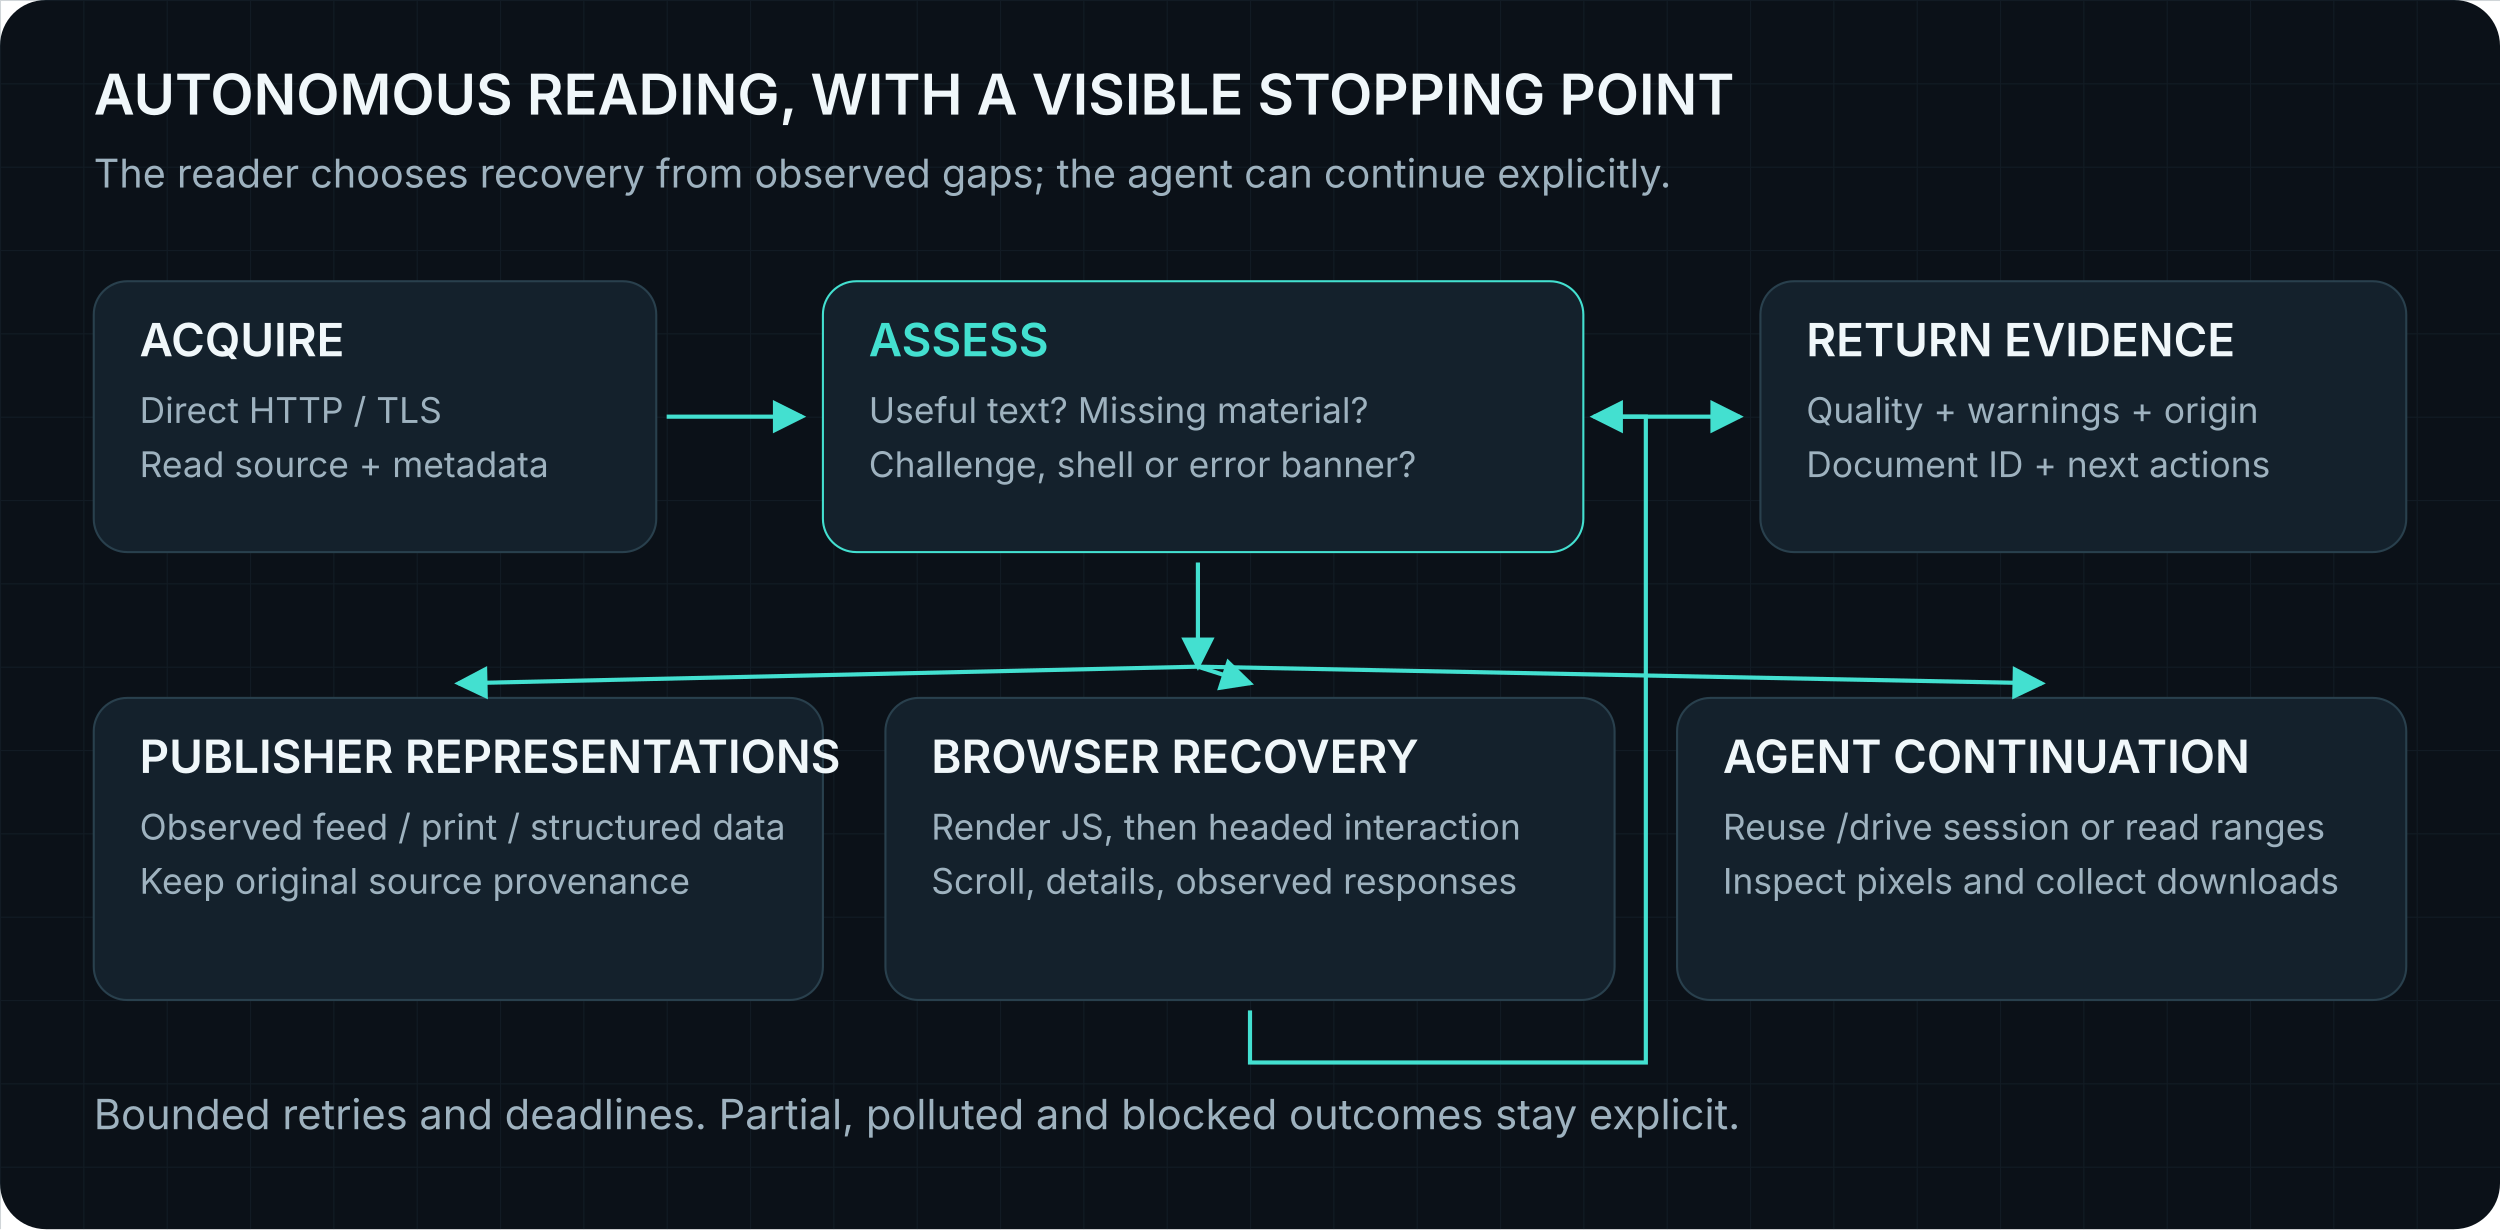
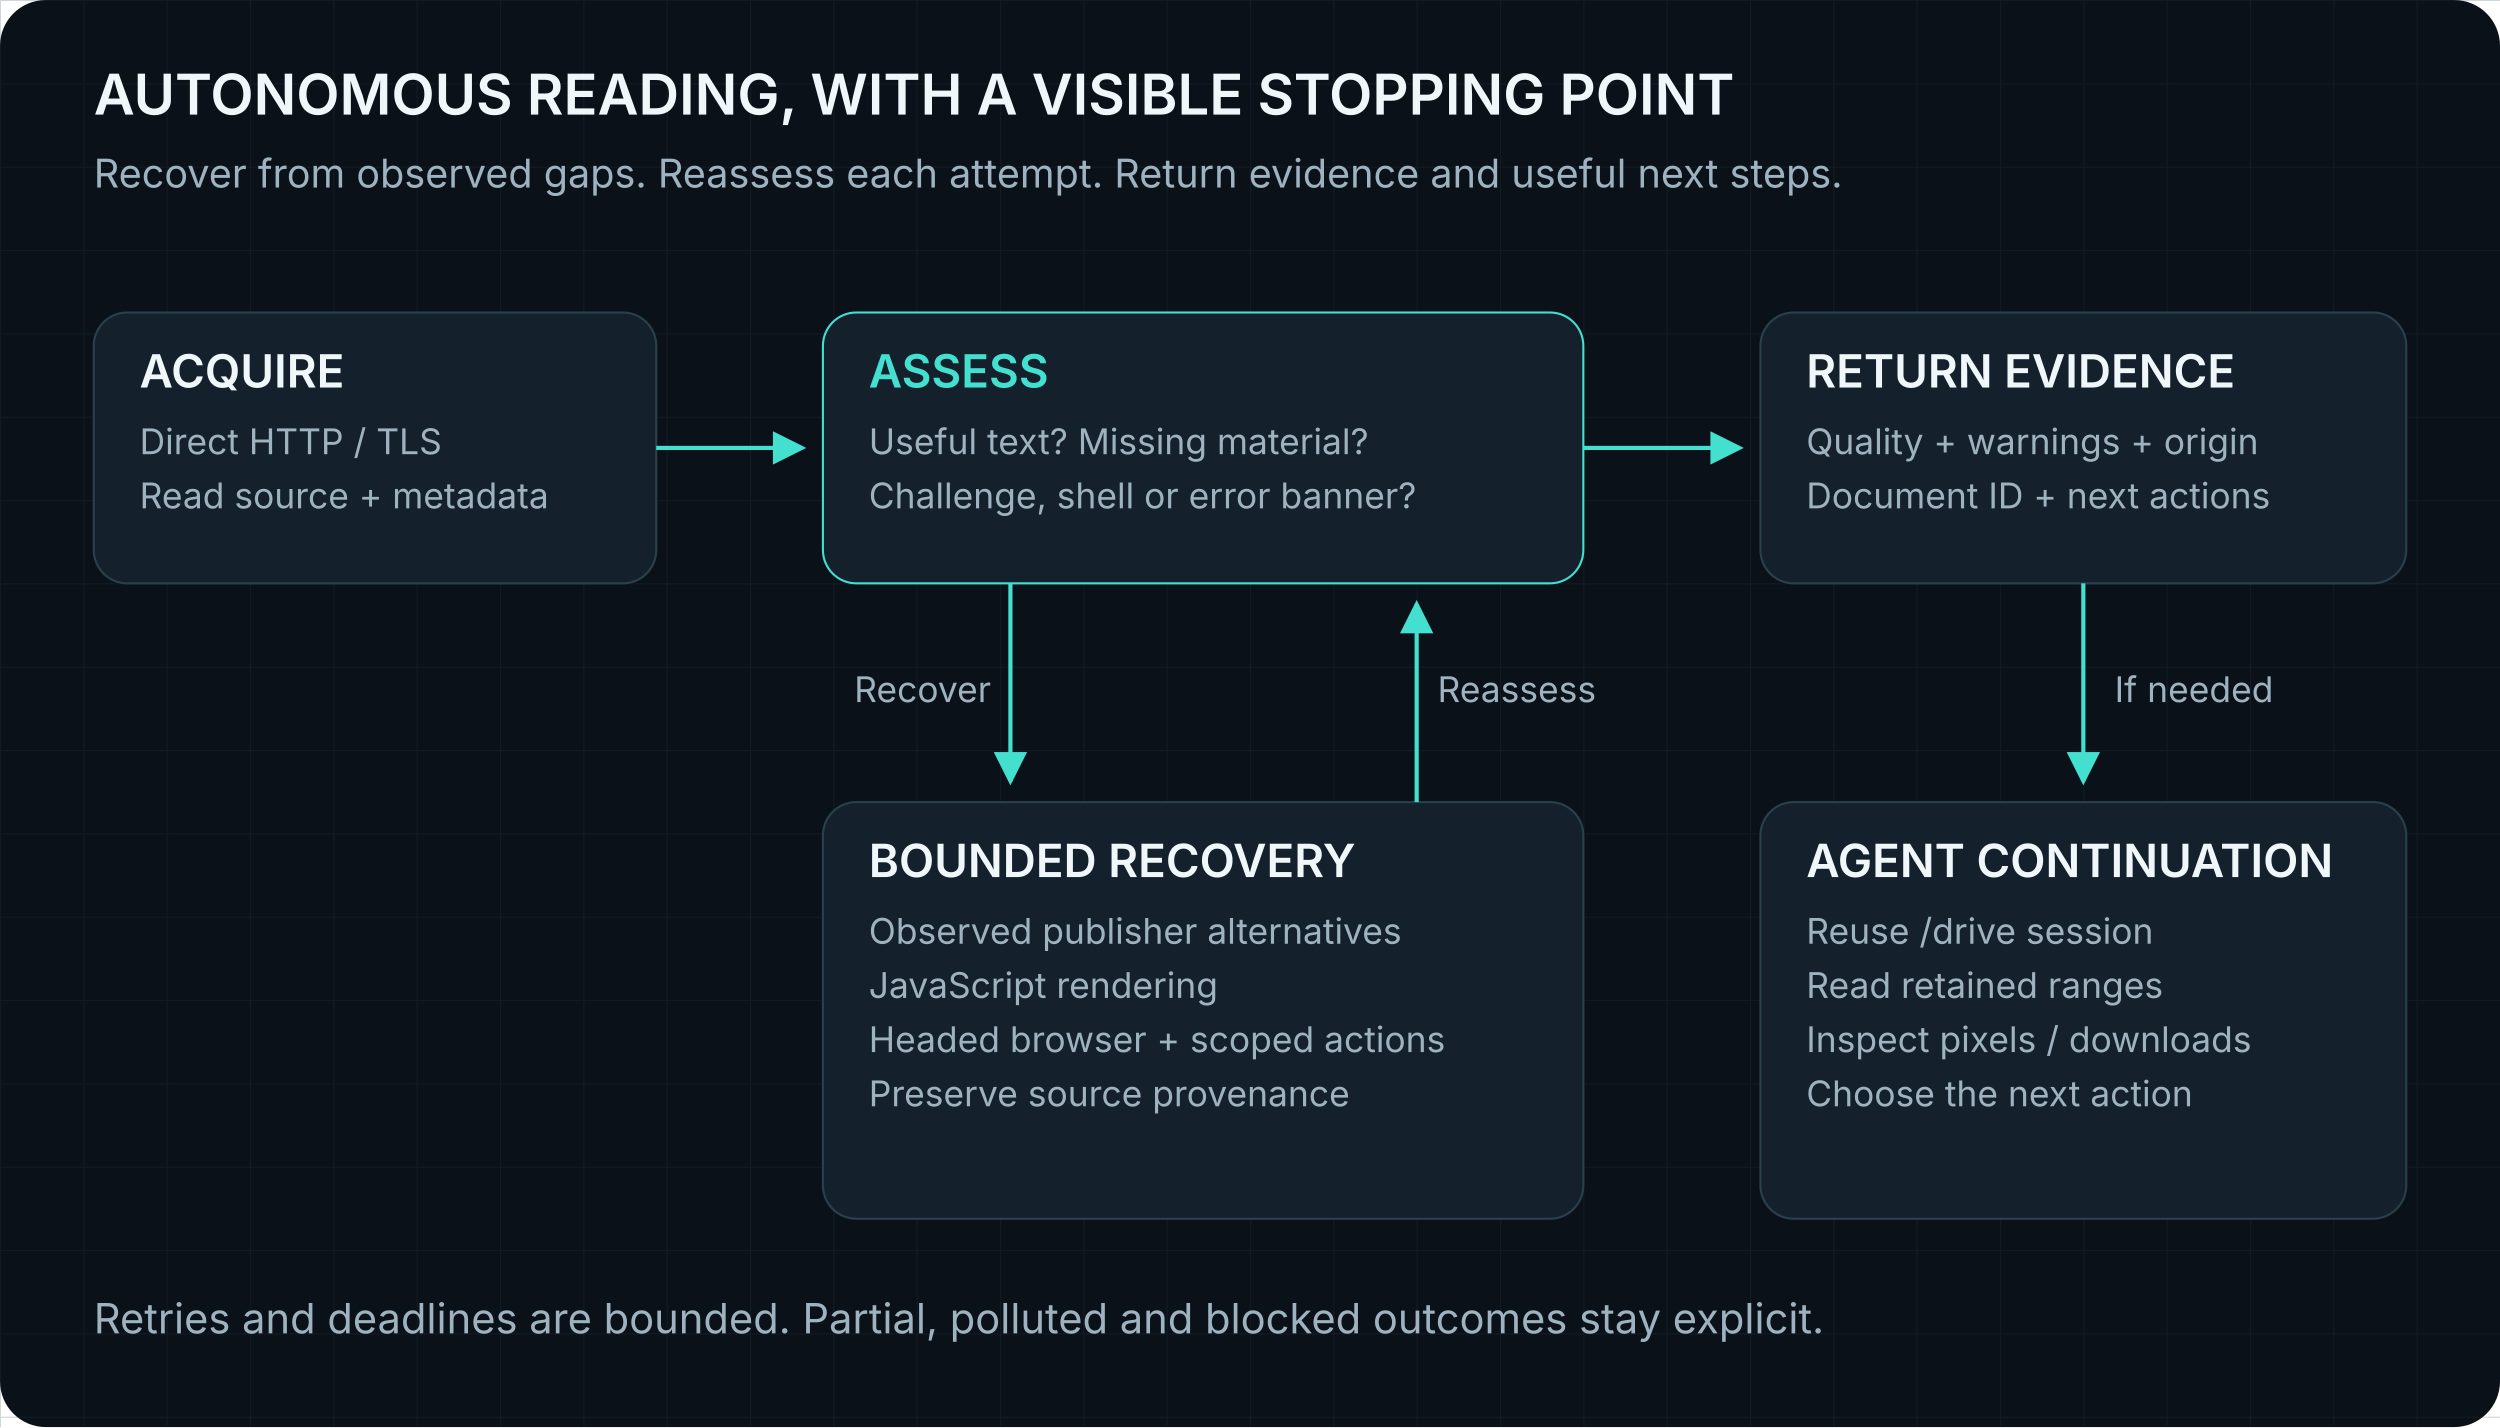
- <svg xmlns="http://www.w3.org/2000/svg" width="1200" height="590" viewBox="0 0 1200 590" role="img" aria-labelledby="title">
+ <svg xmlns="http://www.w3.org/2000/svg" width="1200" height="685" viewBox="0 0 1200 685" role="img" aria-labelledby="title">
  <defs>
    <marker id="arrow" markerWidth="8" markerHeight="8" refX="7" refY="4" orient="auto">
      <path d="M0,0 L8,4 L0,8" fill="#43e0d0" />
    </marker>
    <pattern id="grid" width="40" height="40" patternUnits="userSpaceOnUse">
      <path d="M40 0H0V40" fill="none" stroke="#29404d" stroke-opacity=".22" />
    </pattern>
  </defs>
-   <rect width="1200" height="590" rx="22" fill="#0b1118" />
-   <rect width="1200" height="590" fill="url(#grid)" />
+   <rect width="1200" height="685" rx="22" fill="#0b1118" />
+   <rect width="1200" height="685" fill="url(#grid)" />
  <g font-family="Inter,DejaVu Sans,Arial,sans-serif">
    <text x="45" y="55" fill="#f0f7fa" font-size="27" font-weight="600">AUTONOMOUS READING, WITH A VISIBLE STOPPING POINT</text>
-     <text x="45" y="90" fill="#9eb2bf" font-size="19" font-weight="400">The reader chooses recovery from observed gaps; the agent can continue explicitly.</text>
-     <rect x="45" y="135" width="270" height="130" rx="16" fill="#14212c" stroke="#29404d" />
-     <text x="67" y="171" fill="#f0f7fa" font-size="22" font-weight="600">ACQUIRE</text>
-     <text x="67" y="203" fill="#9eb2bf" font-size="17" font-weight="400">Direct HTTP / TLS</text>
-     <text x="67" y="229" fill="#9eb2bf" font-size="17" font-weight="400">Read source + metadata</text>
-     <rect x="395" y="135" width="365" height="130" rx="16" fill="#14212c" stroke="#43e0d0" />
-     <text x="417" y="171" fill="#43e0d0" font-size="22" font-weight="600">ASSESS</text>
-     <text x="417" y="203" fill="#9eb2bf" font-size="17" font-weight="400">Useful text? Missing material?</text>
-     <text x="417" y="229" fill="#9eb2bf" font-size="17" font-weight="400">Challenge, shell or error banner?</text>
-     <rect x="845" y="135" width="310" height="130" rx="16" fill="#14212c" stroke="#29404d" />
-     <text x="867" y="171" fill="#f0f7fa" font-size="22" font-weight="600">RETURN EVIDENCE</text>
-     <text x="867" y="203" fill="#9eb2bf" font-size="17" font-weight="400">Quality + warnings + origin</text>
-     <text x="867" y="229" fill="#9eb2bf" font-size="17" font-weight="400">Document ID + next actions</text>
-     <path d="M320,200 L385,200" fill="none" stroke="#43e0d0" stroke-width="2" marker-end="url(#arrow)" />
-     <path d="M765,200 L835,200" fill="none" stroke="#43e0d0" stroke-width="2" marker-end="url(#arrow)" />
-     <path d="M575,270 L575,320" fill="none" stroke="#43e0d0" stroke-width="2" marker-end="url(#arrow)" />
-     <rect x="45" y="335" width="350" height="145" rx="16" fill="#14212c" stroke="#29404d" />
-     <text x="67" y="371" fill="#f0f7fa" font-size="22" font-weight="600">PUBLISHER REPRESENTATIONS</text>
-     <text x="67" y="403" fill="#9eb2bf" font-size="17" font-weight="400">Observed feed / print / structured data</text>
-     <text x="67" y="429" fill="#9eb2bf" font-size="17" font-weight="400">Keep original source provenance</text>
-     <rect x="425" y="335" width="350" height="145" rx="16" fill="#14212c" stroke="#29404d" />
-     <text x="447" y="371" fill="#f0f7fa" font-size="22" font-weight="600">BROWSER RECOVERY</text>
-     <text x="447" y="403" fill="#9eb2bf" font-size="17" font-weight="400">Render JS, then headed interaction</text>
-     <text x="447" y="429" fill="#9eb2bf" font-size="17" font-weight="400">Scroll, details, observed responses</text>
-     <rect x="805" y="335" width="350" height="145" rx="16" fill="#14212c" stroke="#29404d" />
-     <text x="827" y="371" fill="#f0f7fa" font-size="22" font-weight="600">AGENT CONTINUATION</text>
-     <text x="827" y="403" fill="#9eb2bf" font-size="17" font-weight="400">Reuse /drive session or read ranges</text>
-     <text x="827" y="429" fill="#9eb2bf" font-size="17" font-weight="400">Inspect pixels and collect downloads</text>
-     <path d="M575,320 L220,328" fill="none" stroke="#43e0d0" stroke-width="2" marker-end="url(#arrow)" />
-     <path d="M575,320 L600,328" fill="none" stroke="#43e0d0" stroke-width="2" marker-end="url(#arrow)" />
-     <path d="M575,320 L980,328" fill="none" stroke="#43e0d0" stroke-width="2" marker-end="url(#arrow)" />
-     <path d="M600 485 V510 H790 V200 H765" stroke="#43e0d0" stroke-width="2" fill="none" marker-end="url(#arrow)" />
-     <text x="45" y="542" fill="#9eb2bf" font-size="20" font-weight="400">Bounded retries and deadlines. Partial, polluted and blocked outcomes stay explicit.</text>
+     <text x="45" y="90" fill="#9eb2bf" font-size="19" font-weight="400">Recover from observed gaps. Reassess each attempt. Return evidence and useful next steps.</text>
+     <rect x="45" y="150" width="270" height="130" rx="16" fill="#14212c" stroke="#29404d" />
+     <text x="67" y="186" fill="#f0f7fa" font-size="22" font-weight="600">ACQUIRE</text>
+     <text x="67" y="218" fill="#9eb2bf" font-size="17" font-weight="400">Direct HTTP / TLS</text>
+     <text x="67" y="244" fill="#9eb2bf" font-size="17" font-weight="400">Read source + metadata</text>
+     <rect x="395" y="150" width="365" height="130" rx="16" fill="#14212c" stroke="#43e0d0" />
+     <text x="417" y="186" fill="#43e0d0" font-size="22" font-weight="600">ASSESS</text>
+     <text x="417" y="218" fill="#9eb2bf" font-size="17" font-weight="400">Useful text? Missing material?</text>
+     <text x="417" y="244" fill="#9eb2bf" font-size="17" font-weight="400">Challenge, shell or error banner?</text>
+     <rect x="845" y="150" width="310" height="130" rx="16" fill="#14212c" stroke="#29404d" />
+     <text x="867" y="186" fill="#f0f7fa" font-size="22" font-weight="600">RETURN EVIDENCE</text>
+     <text x="867" y="218" fill="#9eb2bf" font-size="17" font-weight="400">Quality + warnings + origin</text>
+     <text x="867" y="244" fill="#9eb2bf" font-size="17" font-weight="400">Document ID + next actions</text>
+     <path d="M315,215 L385,215" fill="none" stroke="#43e0d0" stroke-width="2" marker-end="url(#arrow)" />
+     <path d="M760,215 L835,215" fill="none" stroke="#43e0d0" stroke-width="2" marker-end="url(#arrow)" />
+     <rect x="395" y="385" width="365" height="200" rx="16" fill="#14212c" stroke="#29404d" />
+     <text x="417" y="421" fill="#f0f7fa" font-size="22" font-weight="600">BOUNDED RECOVERY</text>
+     <text x="417" y="453" fill="#9eb2bf" font-size="17" font-weight="400">Observed publisher alternatives</text>
+     <text x="417" y="479" fill="#9eb2bf" font-size="17" font-weight="400">JavaScript rendering</text>
+     <text x="417" y="505" fill="#9eb2bf" font-size="17" font-weight="400">Headed browser + scoped actions</text>
+     <text x="417" y="531" fill="#9eb2bf" font-size="17" font-weight="400">Preserve source provenance</text>
+     <path d="M485,280 L485,375" fill="none" stroke="#43e0d0" stroke-width="2" marker-end="url(#arrow)" />
+     <text x="410" y="337" fill="#9eb2bf" font-size="17" font-weight="400">Recover</text>
+     <path d="M680,385 L680,290" fill="none" stroke="#43e0d0" stroke-width="2" marker-end="url(#arrow)" />
+     <text x="690" y="337" fill="#9eb2bf" font-size="17" font-weight="400">Reassess</text>
+     <rect x="845" y="385" width="310" height="200" rx="16" fill="#14212c" stroke="#29404d" />
+     <text x="867" y="421" fill="#f0f7fa" font-size="22" font-weight="600">AGENT CONTINUATION</text>
+     <text x="867" y="453" fill="#9eb2bf" font-size="17" font-weight="400">Reuse /drive session</text>
+     <text x="867" y="479" fill="#9eb2bf" font-size="17" font-weight="400">Read retained ranges</text>
+     <text x="867" y="505" fill="#9eb2bf" font-size="17" font-weight="400">Inspect pixels / downloads</text>
+     <text x="867" y="531" fill="#9eb2bf" font-size="17" font-weight="400">Choose the next action</text>
+     <path d="M1000,280 L1000,375" fill="none" stroke="#43e0d0" stroke-width="2" marker-end="url(#arrow)" />
+     <text x="1015" y="337" fill="#9eb2bf" font-size="17" font-weight="400">If needed</text>
+     <text x="45" y="640" fill="#9eb2bf" font-size="20" font-weight="400">Retries and deadlines are bounded. Partial, polluted and blocked outcomes stay explicit.</text>
  </g>
</svg>
